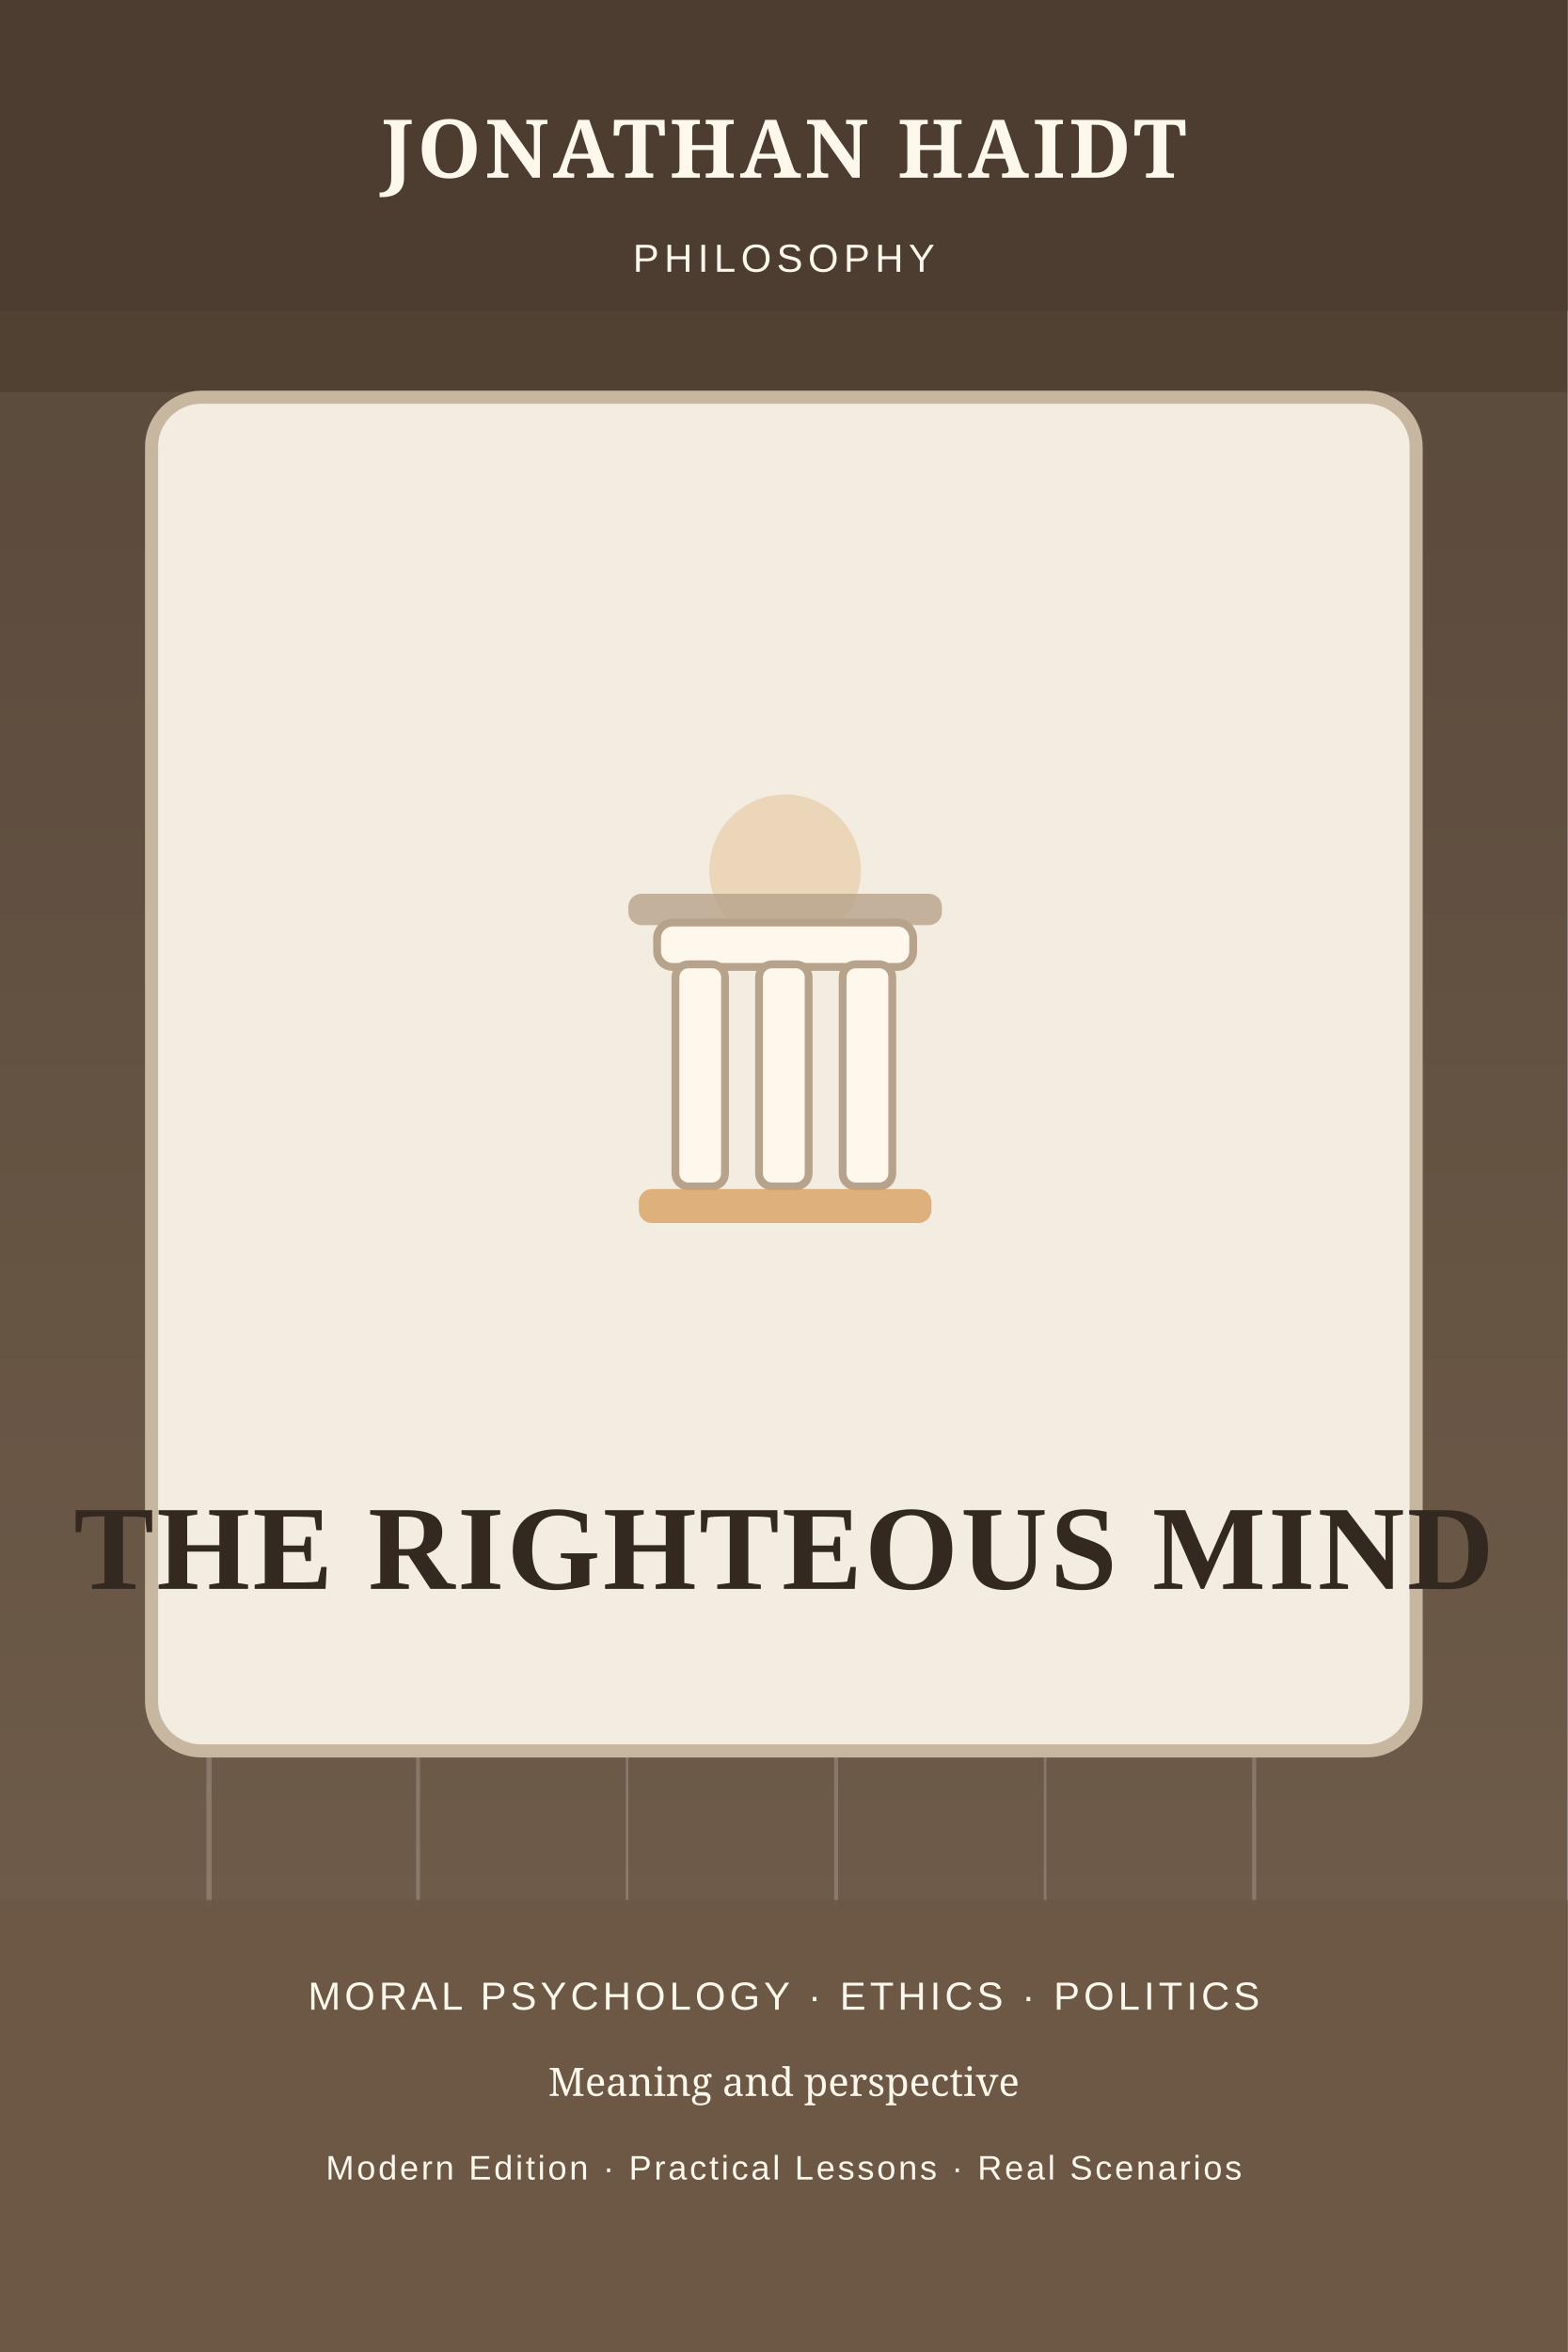
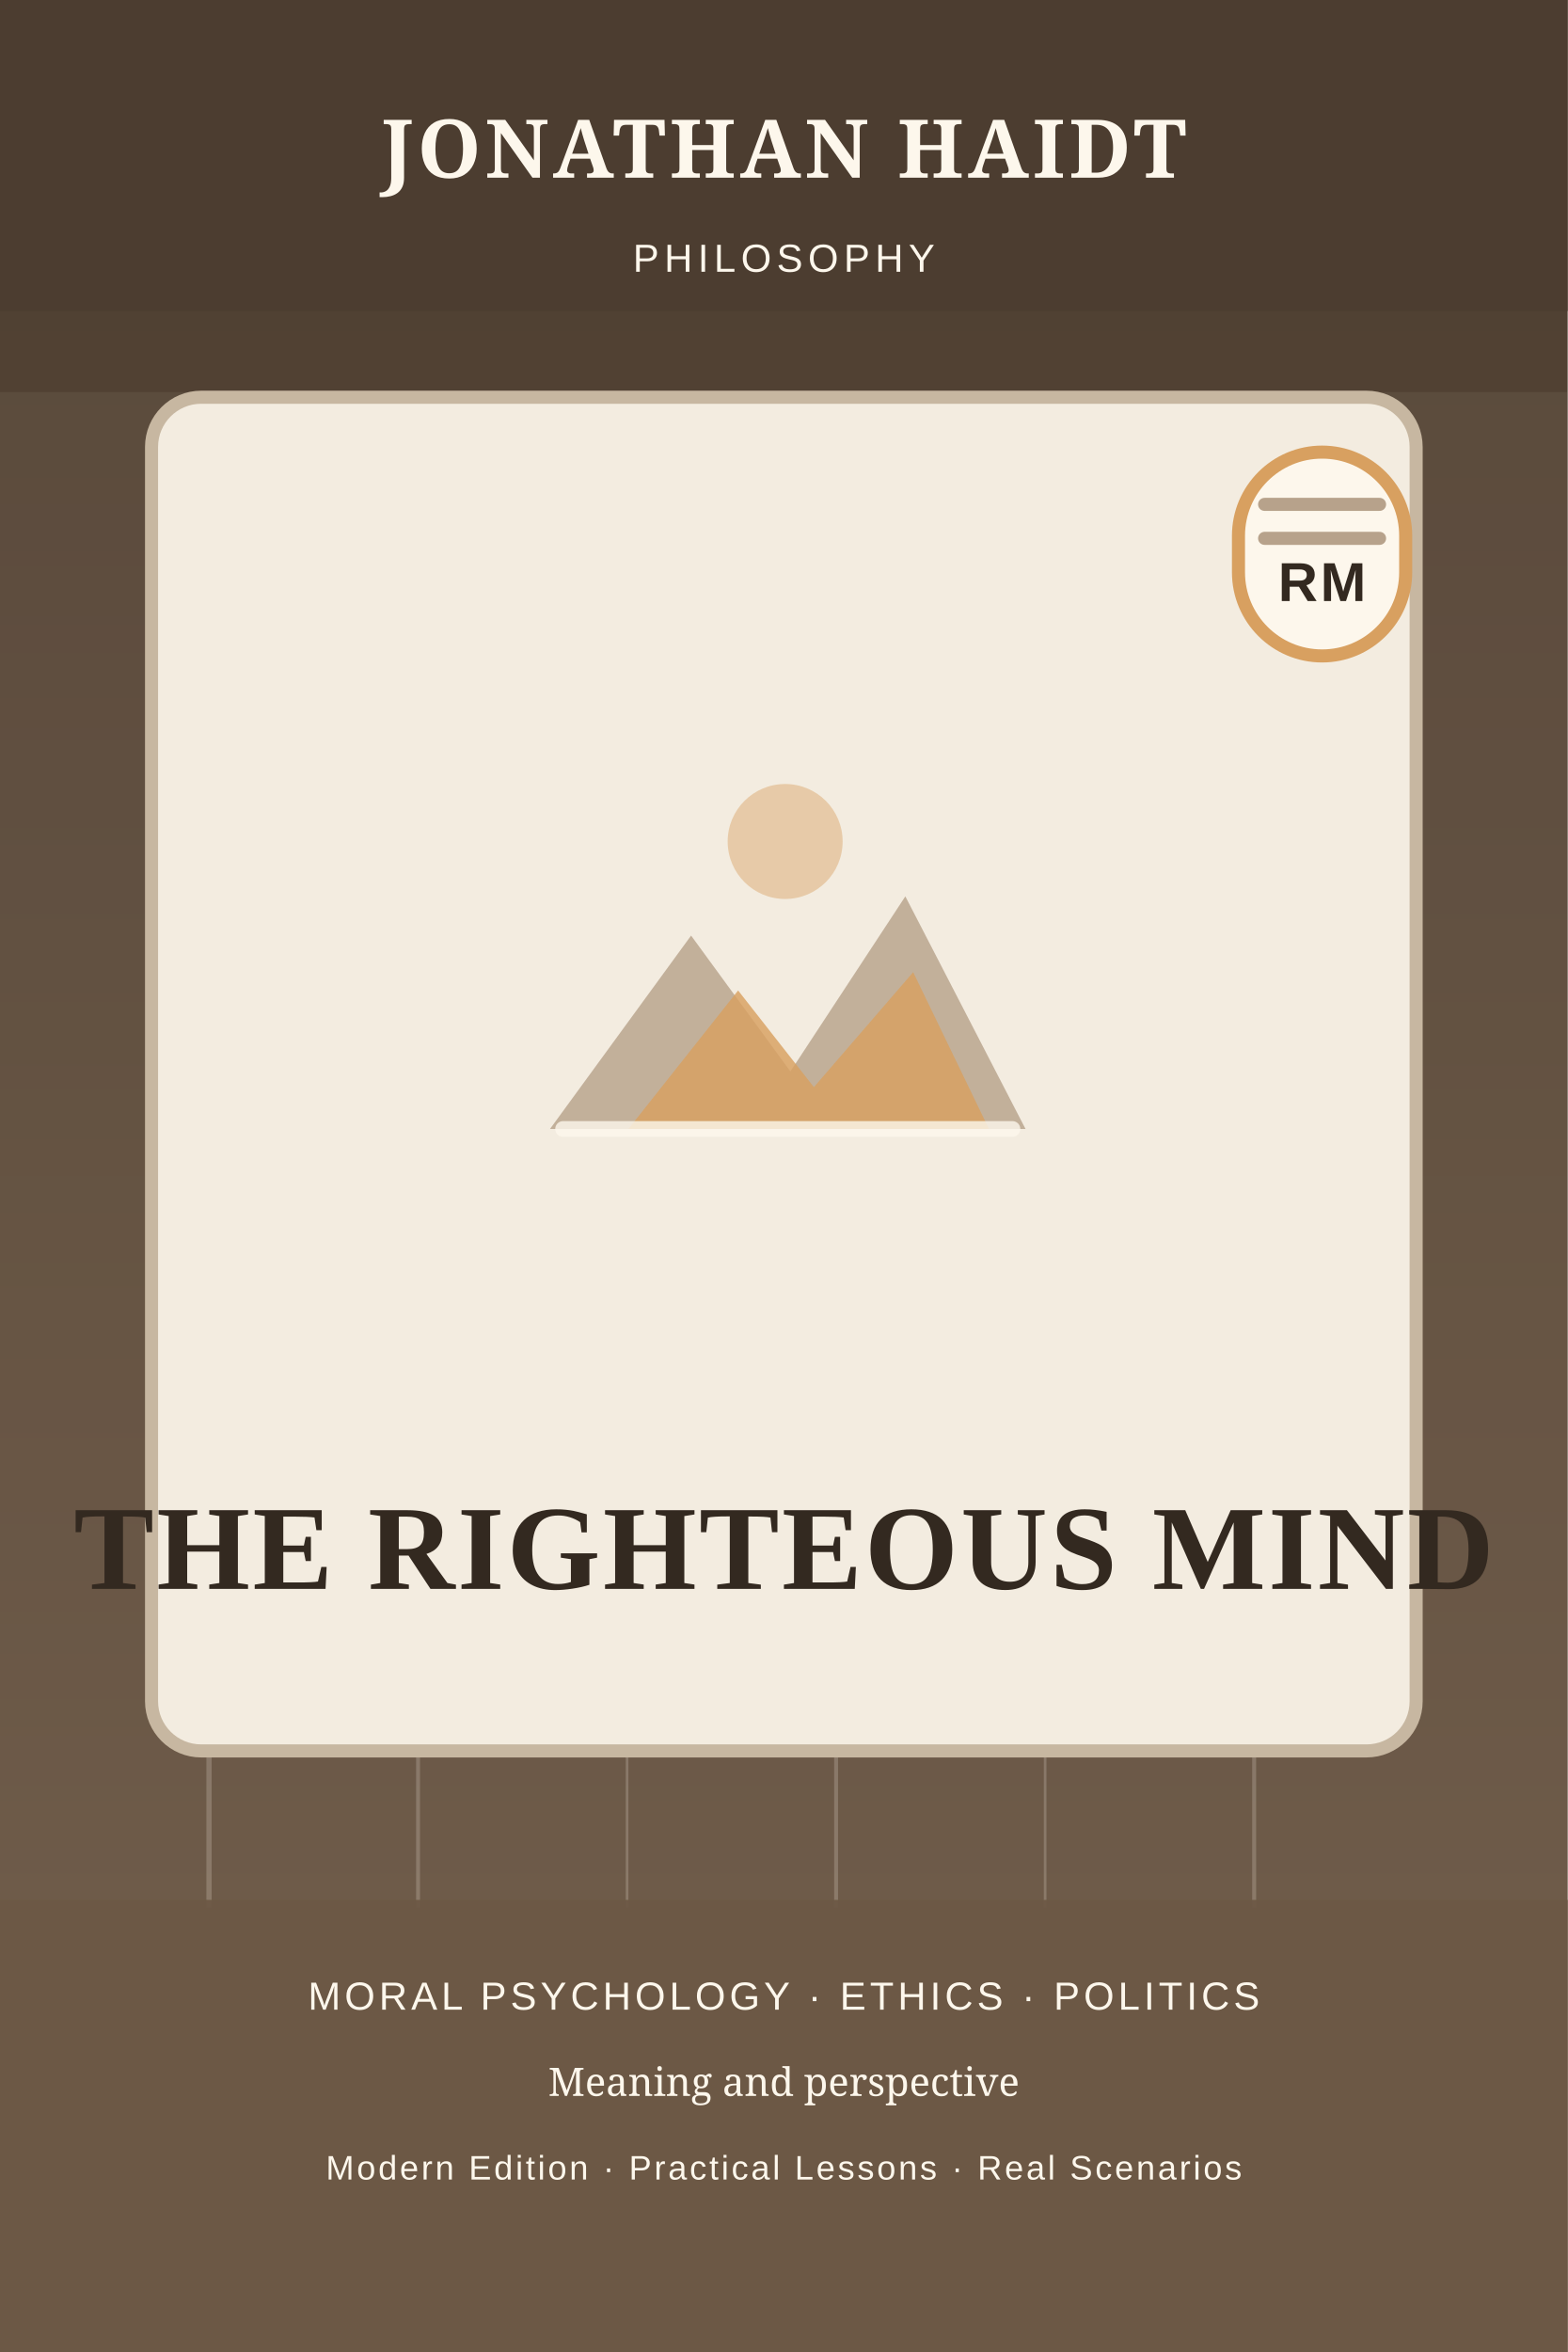
<svg xmlns="http://www.w3.org/2000/svg" width="1200" height="1800" viewBox="0 0 1200 1800" fill="none" role="img" aria-labelledby="title desc">
  <defs>
    <linearGradient id="g1828010361" x1="0" y1="0" x2="0" y2="1800" gradientUnits="userSpaceOnUse">
      <stop offset="0%" stop-color="#4C3D30" />
      <stop offset="100%" stop-color="#6C5845" />
    </linearGradient>
  </defs>
  <rect width="1200" height="1800" fill="url(#g1828010361)" />
  <rect x="0" y="300" width="1200" height="1180" fill="#B7A28B" opacity="0.1" />
  <g stroke="#FDF7EC" opacity="0.2">
    <line x1="160" y1="320" x2="160" y2="1460" stroke-width="4" />
    <line x1="320" y1="320" x2="320" y2="1460" stroke-width="3" />
    <line x1="480" y1="320" x2="480" y2="1460" stroke-width="2" />
    <line x1="640" y1="320" x2="640" y2="1460" stroke-width="3" />
    <line x1="800" y1="320" x2="800" y2="1460" stroke-width="2" />
    <line x1="960" y1="320" x2="960" y2="1460" stroke-width="3" />
  </g>
  <path d="M140 430 L1060 430" stroke="#D8A060" stroke-width="10" opacity="0.22" />
  <path d="M140 1330 L1060 1330" stroke="#D8A060" stroke-width="10" opacity="0.2" />
  <rect x="116" y="304" width="968" height="1036" rx="38" fill="#F3ECE0" stroke="#C7B7A1" stroke-width="10" />
-   <g transform="translate(411 554)">
-     <circle cx="190" cy="112" r="58" fill="#D8A060" opacity="0.3" />
-     <rect x="70" y="130" width="240" height="24" rx="10" fill="#B7A28B" opacity="0.8" />
-     <rect x="92" y="152" width="196" height="34" rx="12" fill="#FDF7EC" stroke="#B7A28B" stroke-width="6" />
-     <g fill="#FDF7EC" stroke="#B7A28B" stroke-width="6">
-       <rect x="106" y="184" width="38" height="170" rx="10" />
-       <rect x="170" y="184" width="38" height="170" rx="10" />
-       <rect x="234" y="184" width="38" height="170" rx="10" />
-     </g>
-     <rect x="78" y="356" width="224" height="26" rx="10" fill="#D8A060" opacity="0.78" />
+   <g transform="translate(397 572)">
+     <circle cx="204" cy="72" r="44" fill="#D8A060" opacity="0.44" />
+     <path d="M24 292 L132 144 L208 248 L296 114 L388 292 Z" fill="#B7A28B" opacity="0.82" />
+     <path d="M84 292 L168 186 L226 260 L302 172 L360 292 Z" fill="#D8A060" opacity="0.82" />
+     <path d="M34 292 H378" stroke="#FDF7EC" stroke-width="12" stroke-linecap="round" opacity="0.8" />
+   </g>
+   <g transform="translate(924 332)">
+     <rect x="24" y="14" width="128" height="156" rx="64" fill="#FDF7EC" stroke="#D8A060" stroke-width="10" />
+     <path d="M44 54 H132" stroke="#B7A28B" stroke-width="10" stroke-linecap="round" />
+     <path d="M44 80 H132" stroke="#B7A28B" stroke-width="10" stroke-linecap="round" />
+     <text x="88" y="128" text-anchor="middle" fill="#332920" font-family="'Trebuchet MS', Arial, sans-serif" font-size="42" font-weight="700" letter-spacing="2">RM</text>
  </g>
  <rect x="0" y="0" width="1200" height="238" fill="#4C3D30" opacity="0.93" />
  <rect x="0" y="1454" width="1200" height="346" fill="#6C5845" opacity="0.95" />
  <text x="600" y="136" text-anchor="middle" fill="#FDF7EC" font-family="Georgia, serif" font-size="62" font-weight="700" letter-spacing="3">JONATHAN HAIDT</text>
  <text x="600" y="208" text-anchor="middle" fill="#FDF7EC" font-family="'Trebuchet MS', Arial, sans-serif" font-size="30" letter-spacing="4">PHILOSOPHY</text>
  <text x="600" y="1216" text-anchor="middle" fill="#332920" font-family="Georgia, 'Times New Roman', serif" font-size="92" font-weight="700" letter-spacing="2">THE RIGHTEOUS MIND</text>
  <text x="600" y="1538" text-anchor="middle" fill="#FDF7EC" font-family="'Trebuchet MS', Arial, sans-serif" font-size="30" letter-spacing="3">MORAL PSYCHOLOGY  ·  ETHICS  ·  POLITICS</text>
  <text x="600" y="1604" text-anchor="middle" fill="#FDF7EC" font-family="Georgia, serif" font-size="30">Meaning and perspective</text>
  <text x="600" y="1668" text-anchor="middle" fill="#FDF7EC" font-family="'Trebuchet MS', Arial, sans-serif" font-size="26" letter-spacing="2">Modern Edition · Practical Lessons · Real Scenarios</text>
</svg>
